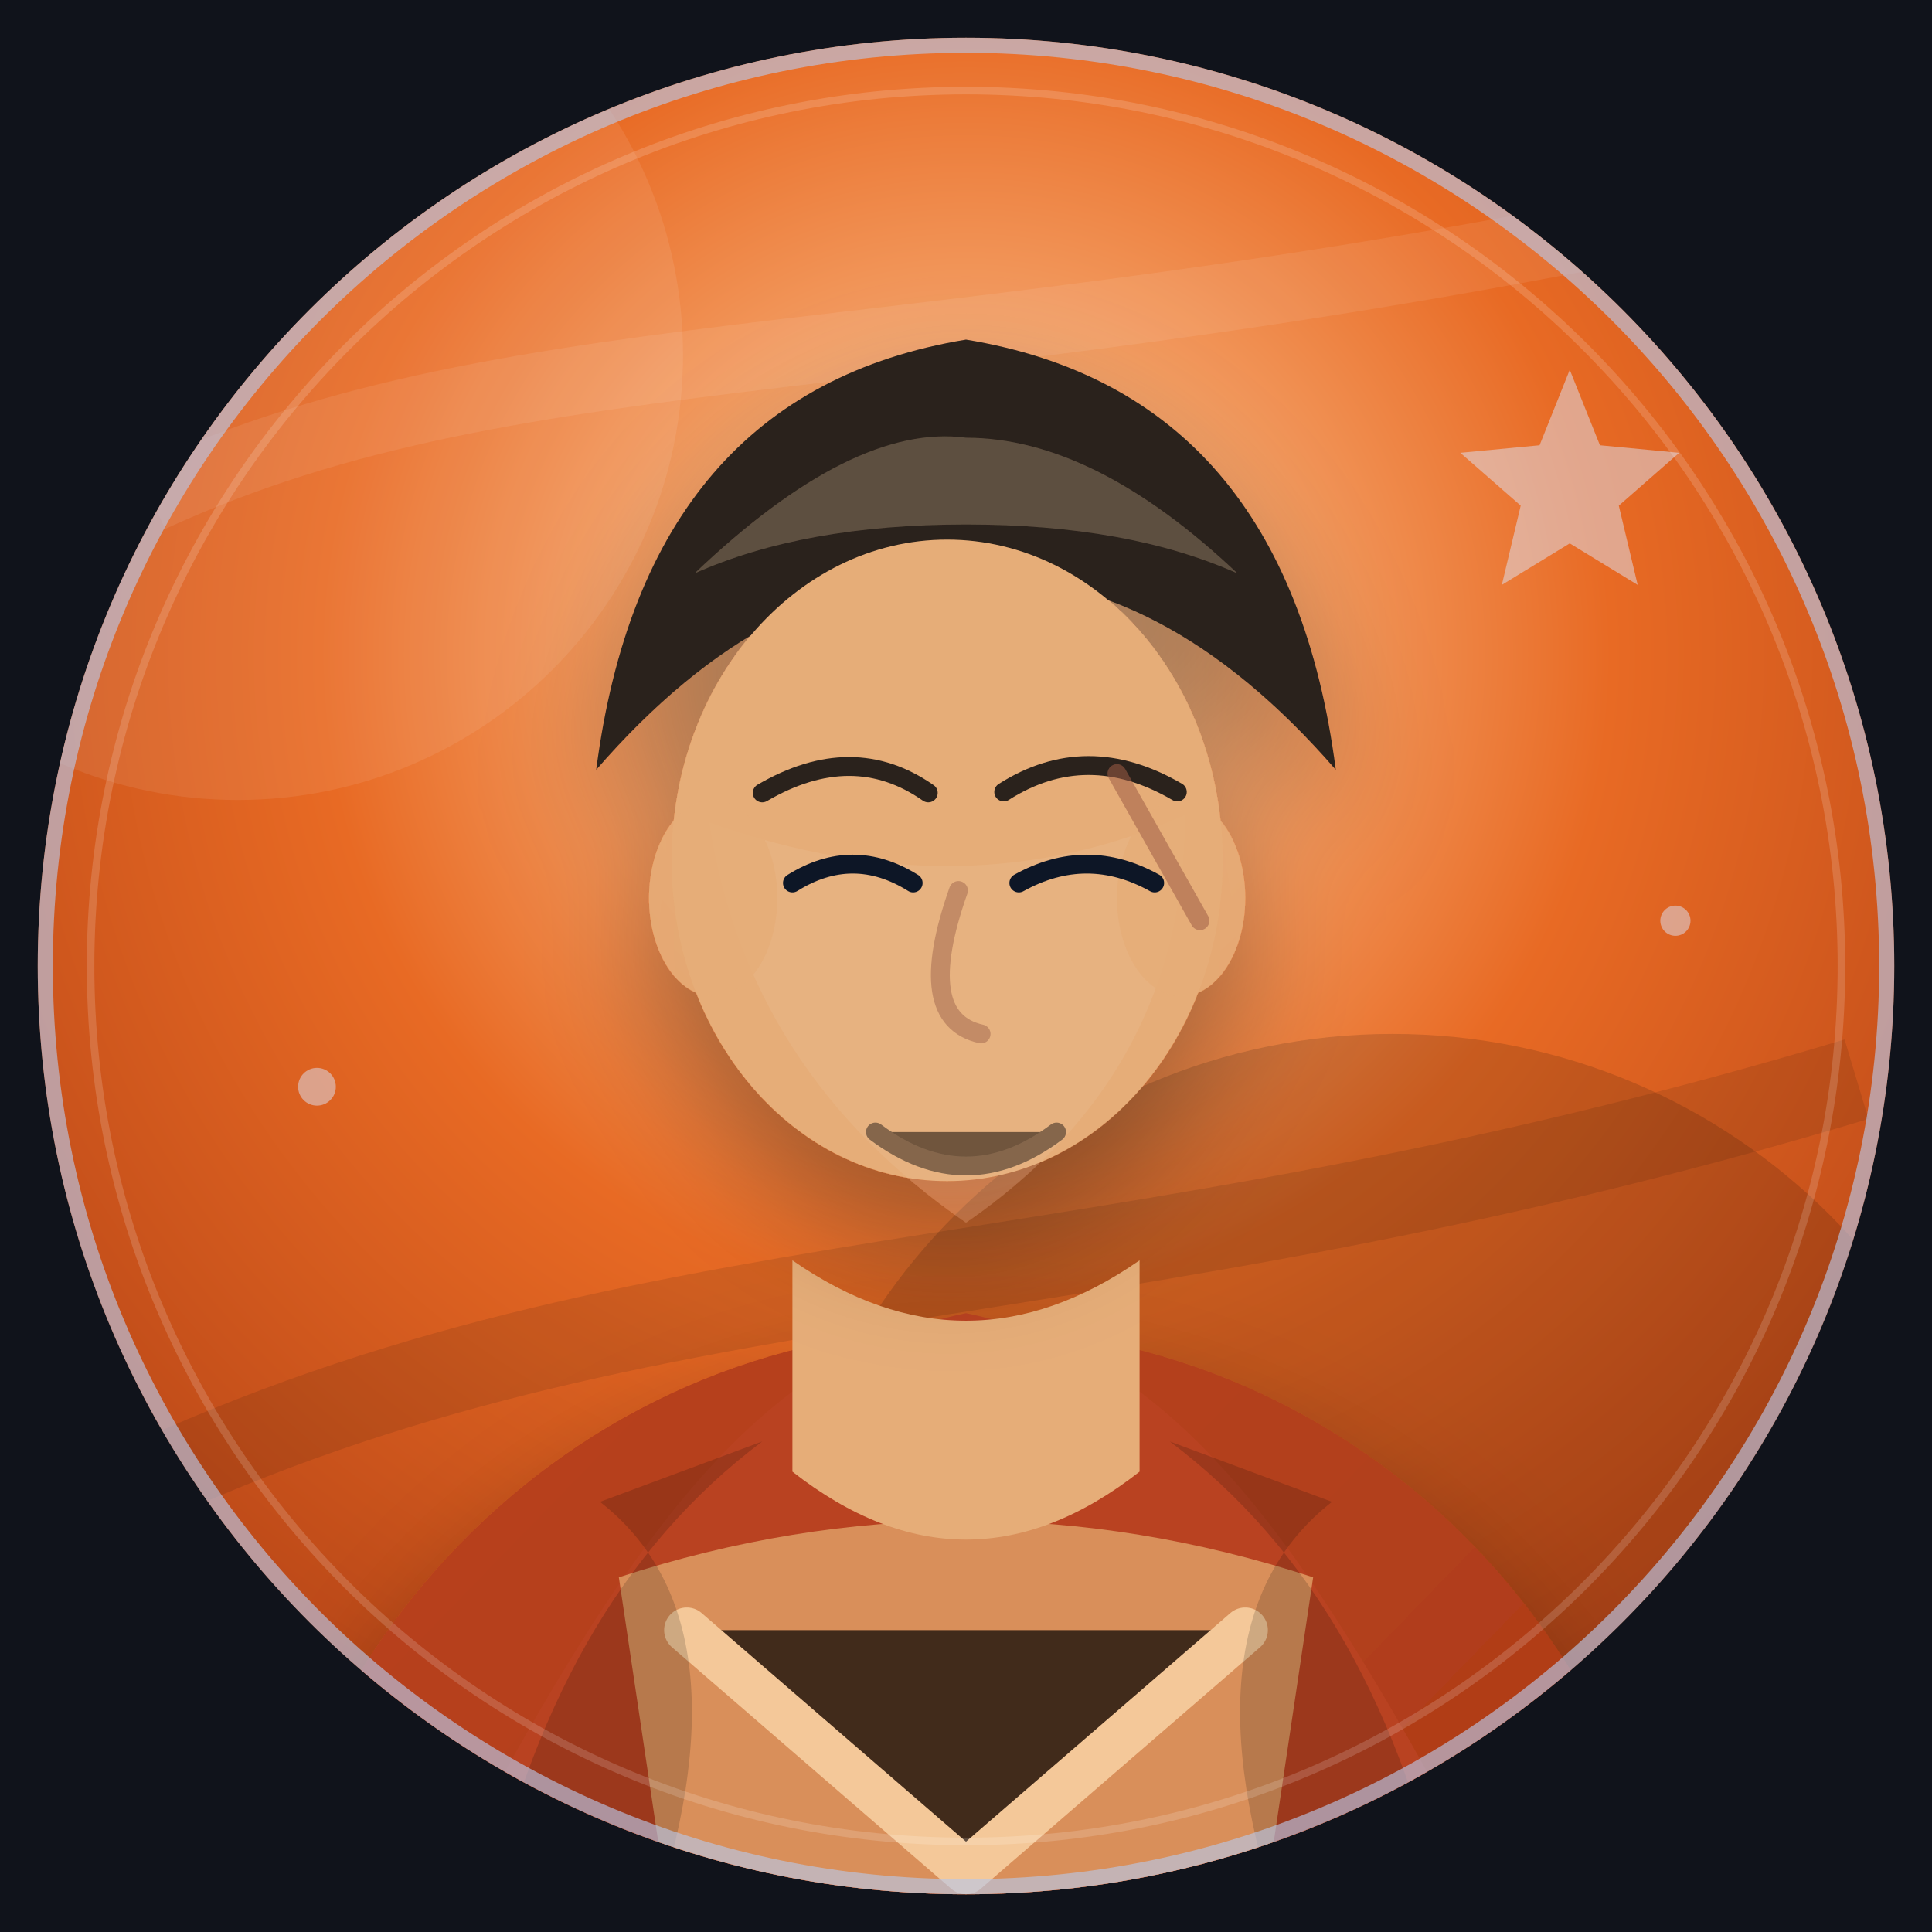
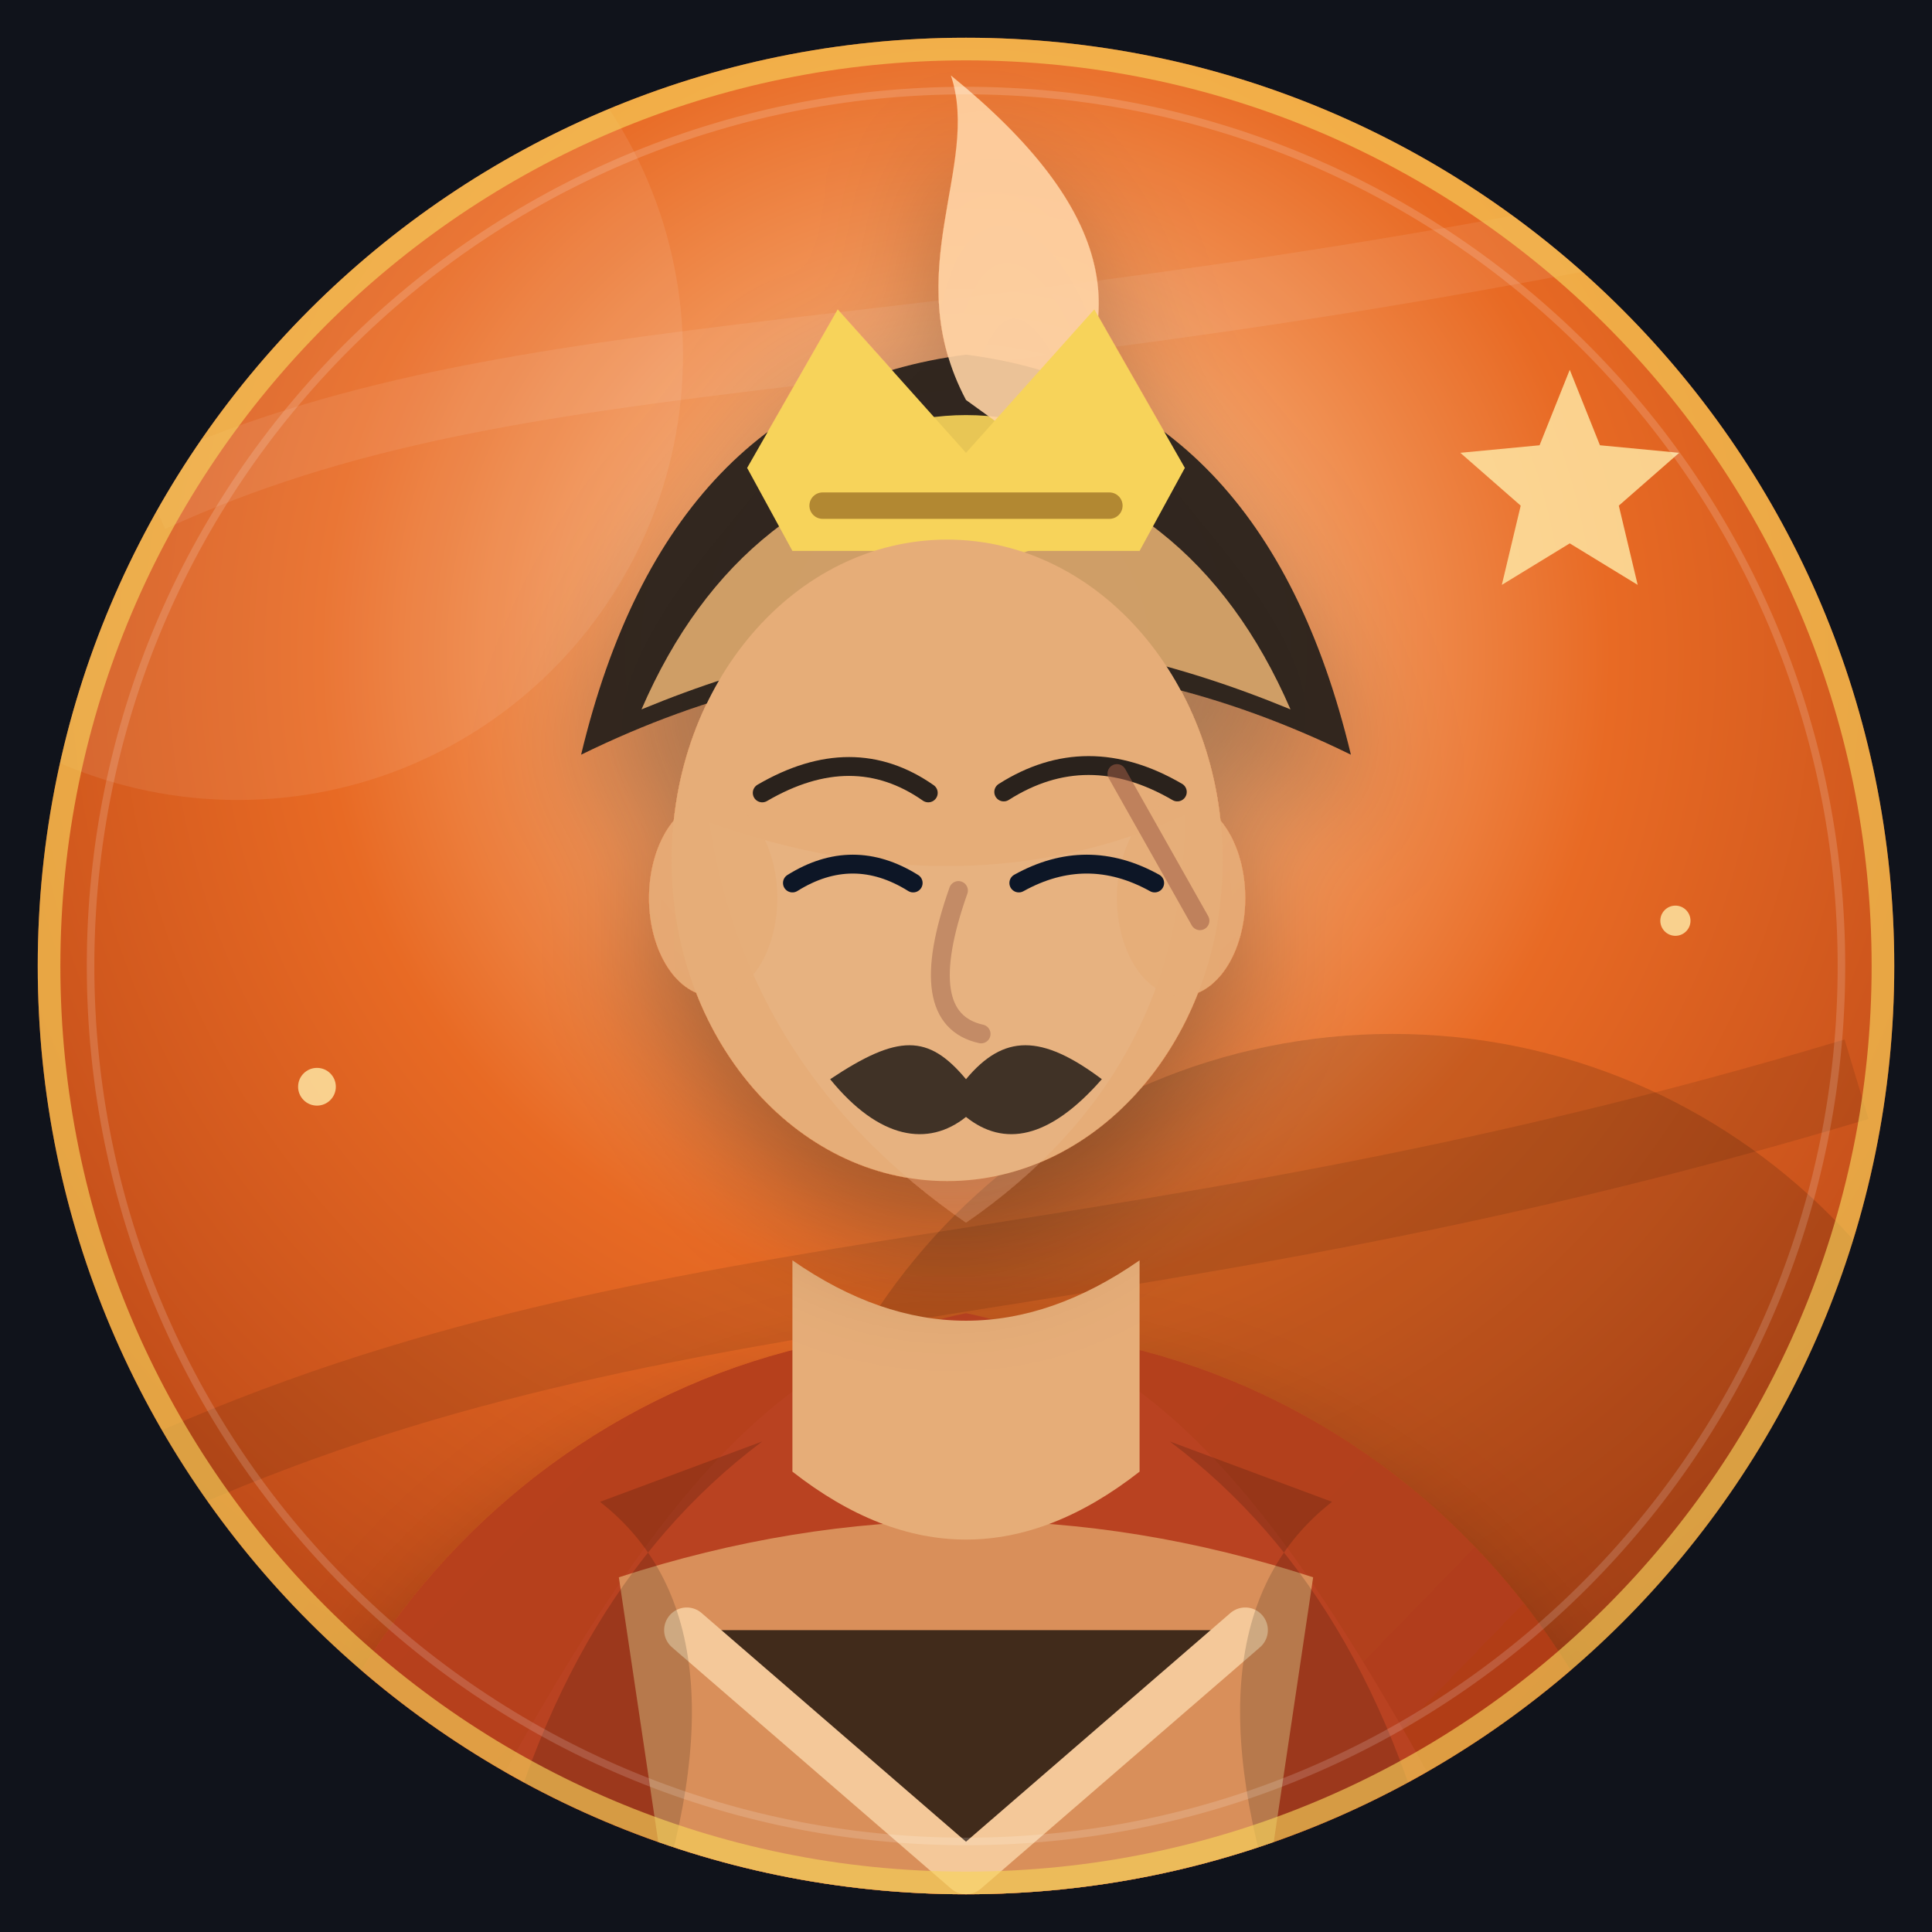
<svg xmlns="http://www.w3.org/2000/svg" viewBox="0 0 512 512" role="img" aria-label="张昭 portrait">
  <defs>
    <radialGradient id="bg" cx="50%" cy="34%" r="72%">
      <stop offset="0%" stop-color="#ffd3a4" />
      <stop offset="46%" stop-color="#e86a24" />
      <stop offset="100%" stop-color="#aa3b13" />
    </radialGradient>
    <linearGradient id="robe" x1="0%" y1="0%" x2="100%" y2="100%">
      <stop offset="0%" stop-color="#b94221" />
      <stop offset="100%" stop-color="#aa3b13" />
    </linearGradient>
    <filter id="softShadow" x="-20%" y="-20%" width="140%" height="150%">
      <feDropShadow dx="0" dy="16" stdDeviation="16" flood-color="#000" flood-opacity="0.32" />
    </filter>
    <clipPath id="round">
      <circle cx="256" cy="256" r="246" />
    </clipPath>
  </defs>
  <rect width="512" height="512" fill="#10131b" />
  <g clip-path="url(#round)">
    <rect width="512" height="512" fill="url(#bg)" />
    <circle cx="63" cy="94" r="118" fill="#fff" opacity="0.08" />
    <circle cx="369" cy="438" r="164" fill="#000" opacity="0.14" />
    <path d="M40 132 C140 86 244 102 472 52" stroke="#fff" stroke-width="18" opacity="0.08" fill="none" />
    <path d="M28 398 C168 330 286 348 492 286" stroke="#000" stroke-width="22" opacity="0.1" fill="none" />
-     <g opacity="0.48">
-       <path d="M416 98 l8 20 21 2 -16 14 5 21 -18 -11 -18 11 5 -21 -16 -14 21 -2Z" fill="#dce7ff" />
-       <circle cx="84" cy="288" r="5" fill="#dce7ff" />
-       <circle cx="444" cy="244" r="4" fill="#dce7ff" />
+     <g opacity="0.82">
+       <path d="M416 98 l8 20 21 2 -16 14 5 21 -18 -11 -18 11 5 -21 -16 -14 21 -2Z" fill="#ffe9a6" />
+       <circle cx="84" cy="288" r="5" fill="#ffe9a6" />
+       <circle cx="444" cy="244" r="4" fill="#ffe9a6" />
    </g>
    <ellipse cx="256" cy="548" rx="190" ry="196" fill="url(#robe)" filter="url(#softShadow)" />
    <path d="M110 514 C164 410 198 360 256 348 C314 360 348 410 402 514Z" fill="#b94221" />
    <path d="M164 418 Q256 388 348 418 L334 512 H178Z" fill="#e4ad70" opacity="0.72" />
    <path d="M182 432 L256 496 L330 432" stroke="#ffe0b3" stroke-width="12" stroke-linecap="round" stroke-linejoin="round" opacity="0.7" />
    <path d="M159 398 Q200 430 172 512 H128 Q146 424 202 382Z" fill="#000" opacity="0.16" />
    <path d="M353 398 Q312 430 340 512 H384 Q366 424 310 382Z" fill="#000" opacity="0.16" />
    <path d="M210 334 Q256 366 302 334 V390 Q256 426 210 390Z" fill="#e6ad78" />
    <g filter="url(#softShadow)">
-       <path d="M158 204 Q171 104 256 90 Q341 104 354 204 Q308 151 256 153 Q204 151 158 204Z" fill="#2a211b" />
-       <path d="M184 152 Q226 112 256 116 Q290 116 328 152 Q299 139 256 139 Q213 139 184 152Z" fill="#ffe0b3" opacity="0.24" />
+       <path d="M154 200 Q177 104 256 94 Q335 104 358 200 Q307 175 256 176 Q205 175 154 200Z" fill="#2a211b" opacity="0.96" />
+       <path d="M170 188 Q196 128 256 120 Q316 128 342 188 Q296 169 256 169 Q216 169 170 188Z" fill="#e4ad70" opacity="0.88" />
+       <path d="M212 124 Q256 96 300 124 Q286 146 256 150 Q226 146 212 124Z" fill="#f7d35a" opacity="0.92" />
+       <path d="M256 106 C238 72 260 44 252 20 C295 55 303 86 274 119Z" fill="#ffd3a4" opacity="0.9" />
+       <path d="M198 124 L222 82 L256 120 L290 82 L314 124 L302 146 L210 146Z" fill="#f7d35a" />
+       <path d="M218 134 H294" stroke="#7a4b12" stroke-width="7" stroke-linecap="round" opacity="0.55" />
      <ellipse cx="251" cy="228" rx="73" ry="85" fill="#e6ad78" />
      <path d="M188 218 Q256 242 314 216 Q314 284 256 324 Q198 284 188 218Z" fill="#fff" opacity="0.06" />
      <ellipse cx="189" cy="238" rx="17" ry="26" fill="#e6ad78" opacity="0.88" />
      <ellipse cx="313" cy="238" rx="17" ry="26" fill="#e6ad78" opacity="0.88" />
      <path d="M202 210.125 Q226 196.125 246 210.125" stroke="#2a211b" stroke-width="5" stroke-linecap="round" fill="none" />
      <path d="M266 209.875 Q288 195.875 312 209.875" stroke="#2a211b" stroke-width="5" stroke-linecap="round" fill="none" />
      <path d="M210 234 Q226 224 242 234" stroke="#111827" stroke-width="5" stroke-linecap="round" fill="none" />
      <path d="M270 234 Q288 224 306 234" stroke="#111827" stroke-width="5" stroke-linecap="round" fill="none" />
      <path d="M254 236 Q242 270 260 274" stroke="#a56b50" stroke-width="5" stroke-linecap="round" fill="none" opacity="0.55" />
      <path d="M296 205 L318 244" stroke="#9f5d46" stroke-width="5" stroke-linecap="round" opacity="0.55" />
-       <path d="M232 300 Q256 318 280 300" stroke="#2a211b" stroke-width="5" stroke-linecap="round" opacity="0.52" />
+       <path d="M220 286 C238 274 246 274 256 286 C266 274 276 274 292 286 C278 302 266 304 256 296 C246 304 233 302 220 286Z" fill="#2a211b" opacity="0.88" />
    </g>
-     <circle cx="256" cy="256" r="246" fill="none" stroke="#b9c7e7" stroke-width="8" opacity="0.64" />
+     <circle cx="256" cy="256" r="246" fill="none" stroke="#f7d35a" stroke-width="12" opacity="0.64" />
    <circle cx="256" cy="256" r="232" fill="none" stroke="#fff" stroke-width="2" opacity="0.16" />
  </g>
</svg>
